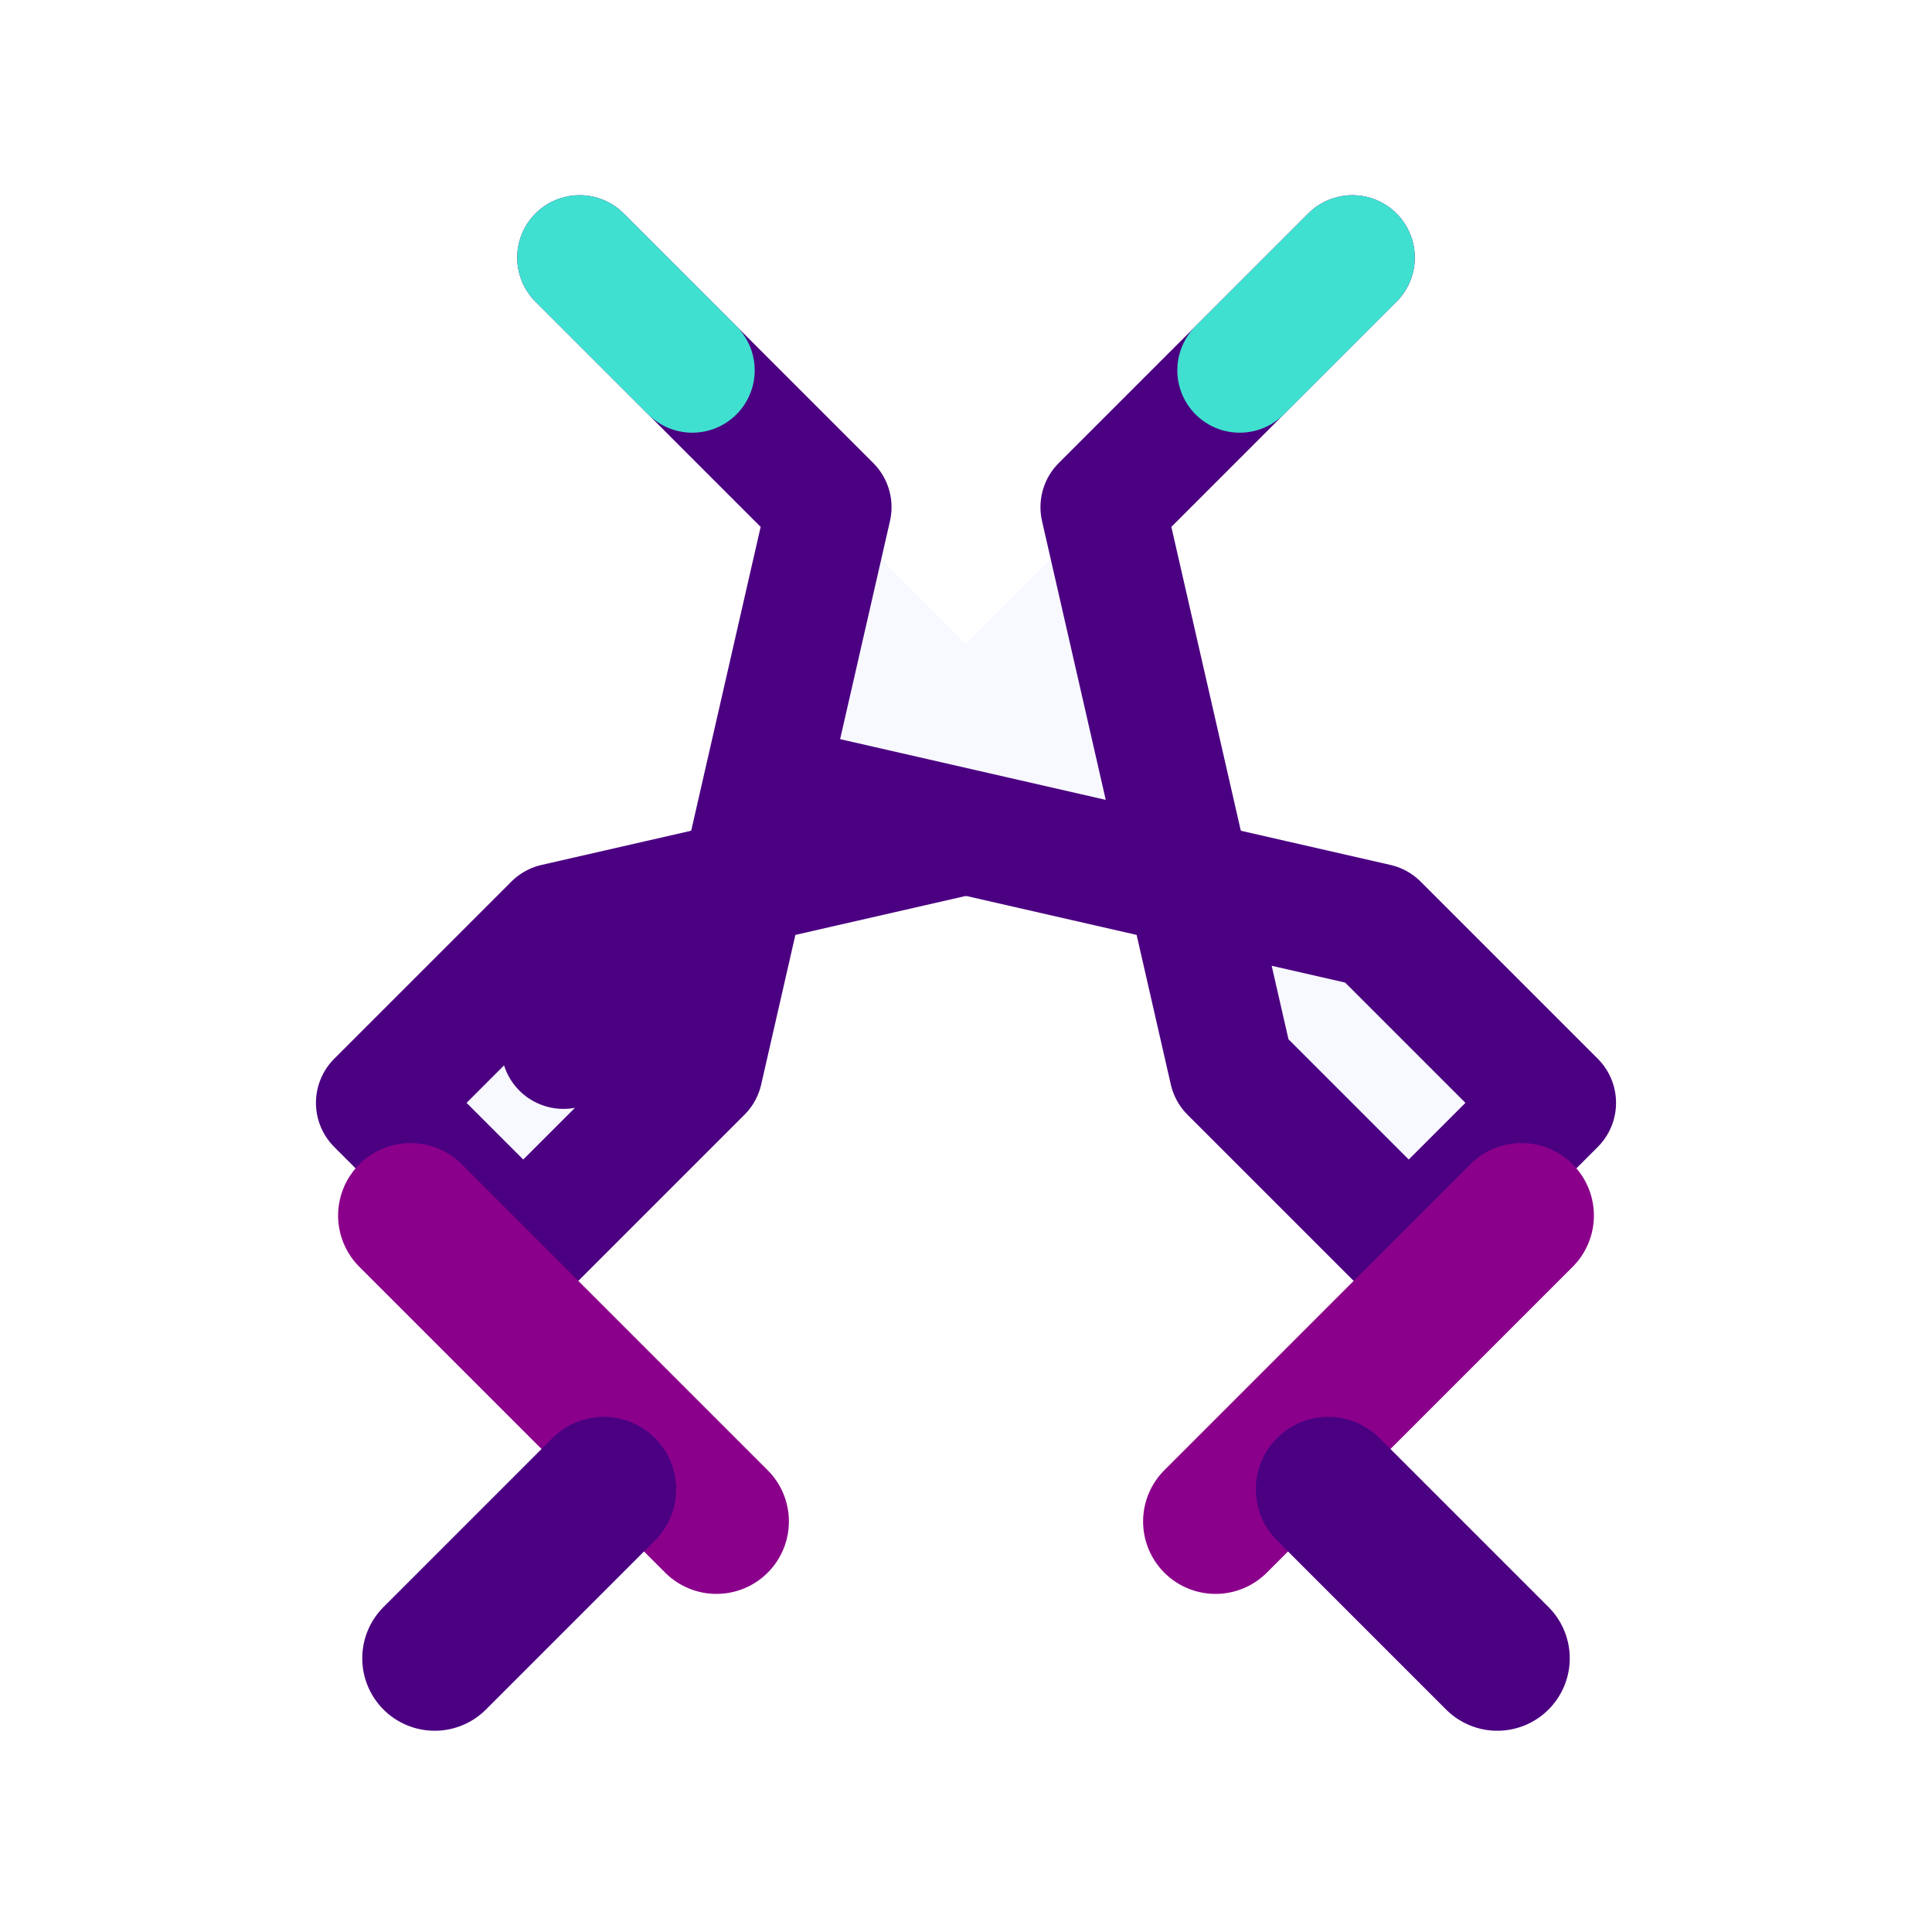
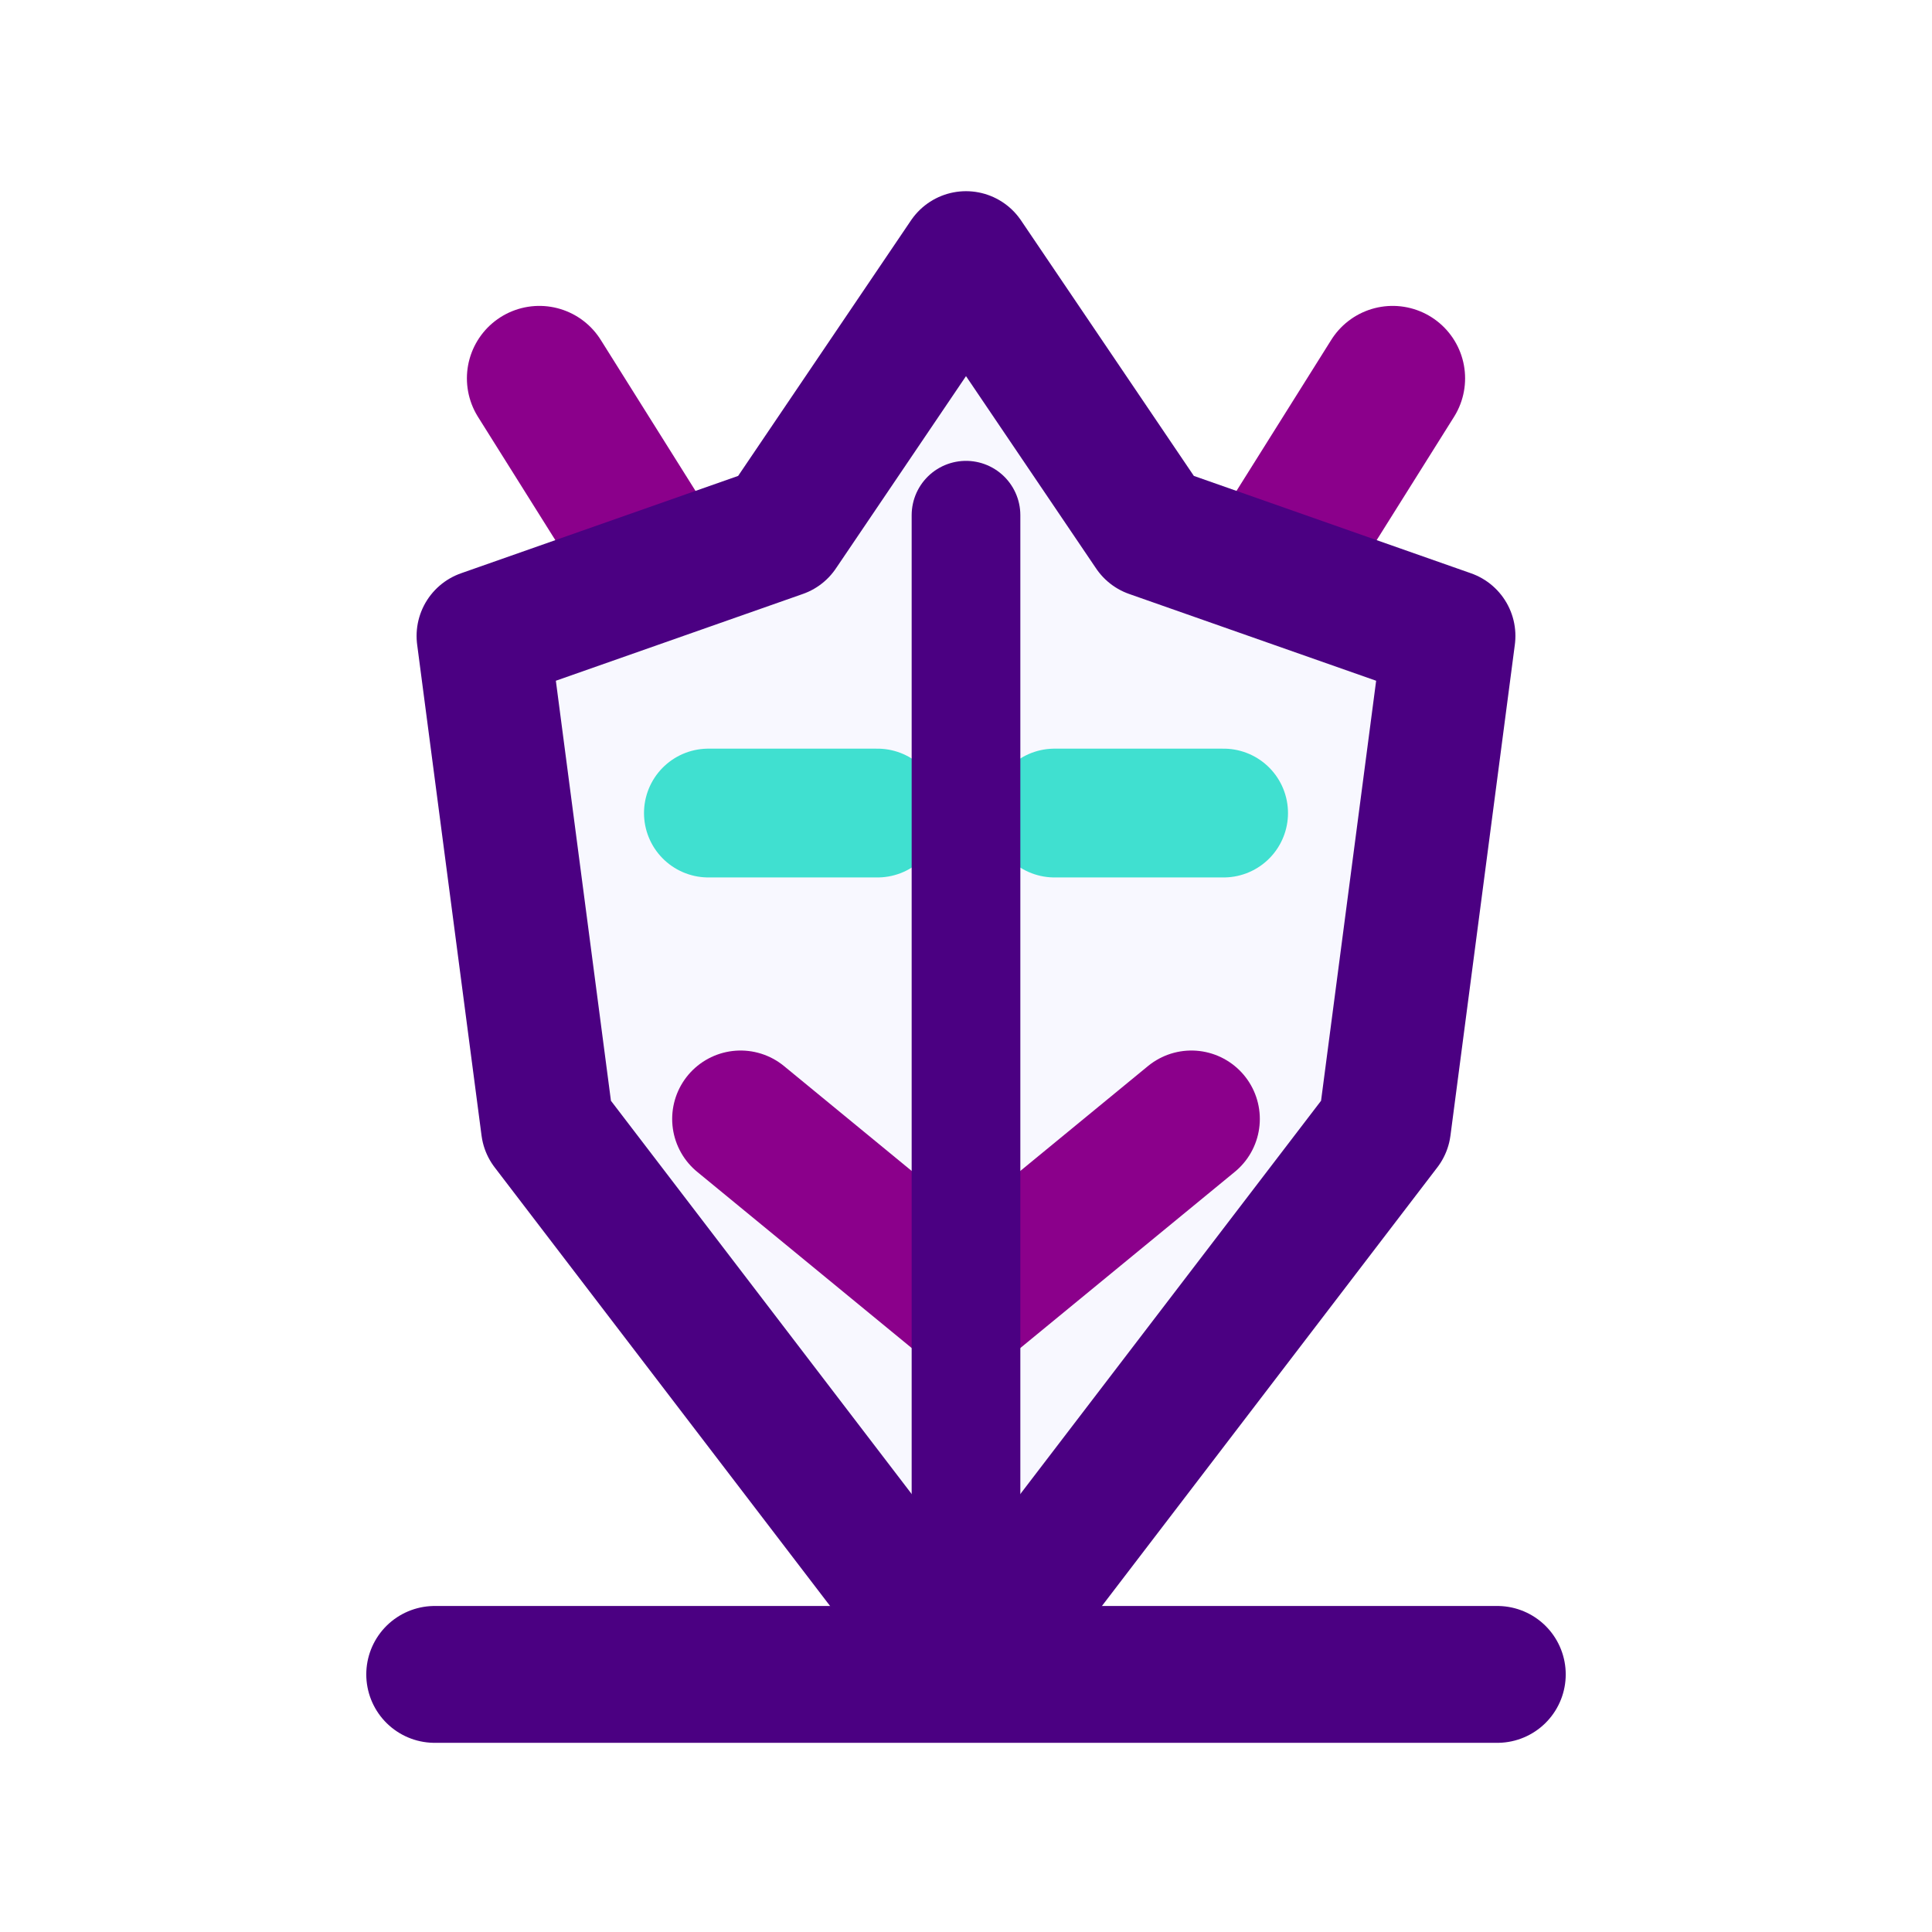
<svg xmlns="http://www.w3.org/2000/svg" viewBox="0 0 24 24" fill="none" stroke-linecap="round" stroke-linejoin="round">
-   <path d="M7.2 3.2l3.1 3.1-1.6 7-2.2 2.2-1.8-1.8 2.2-2.2 7-1.6 3.1 3.1" fill="#F8F8FF" stroke="#4B0082" stroke-width="1.55" />
-   <path d="M16.8 3.2l-3.1 3.1 1.6 7 2.2 2.2 1.8-1.8-2.2-2.2-7-1.6L7 13" fill="#F8F8FF" stroke="#4B0082" stroke-width="1.55" />
-   <path d="M8.6 4.6l-1.4-1.4" stroke="#40E0D0" stroke-width="1.55" />
-   <path d="M15.4 4.6l1.4-1.4" stroke="#40E0D0" stroke-width="1.55" />
-   <path d="M5.1 15.1l3.8 3.8" stroke="#8B008B" stroke-width="1.8" />
-   <path d="M18.9 15.1l-3.8 3.8" stroke="#8B008B" stroke-width="1.8" />
-   <path d="M7.5 18.5l-2.1 2.1" stroke="#4B0082" stroke-width="1.8" />
-   <path d="M16.5 18.5l2.1 2.1" stroke="#4B0082" stroke-width="1.8" />
+   <path d="M6.7 4.7l3.2 5.1" stroke="#8B008B" stroke-width="1.8" />
+   <path d="M17.3 4.7l-3.2 5.1" stroke="#8B008B" stroke-width="1.8" />
+   <path d="M12 3.2l2.3 3.4 3.7 1.3-.8 6.1-5.2 6.8L6.8 14 6 7.9l3.7-1.3L12 3.2Z" fill="#F8F8FF" stroke="#4B0082" stroke-width="1.65" />
+   <path d="M8.8 10.1h2.1" stroke="#40E0D0" stroke-width="1.6" />
+   <path d="M13.1 10.1h2.1" stroke="#40E0D0" stroke-width="1.6" />
+   <path d="M9.2 13.9l2.8 2.3 2.8-2.3" stroke="#8B008B" stroke-width="1.7" />
+   <path d="M12 6.4v13" stroke="#4B0082" stroke-width="1.35" />
+   <path d="M5.4 20.8h13.2" stroke="#4B0082" stroke-width="1.7" />
</svg>
